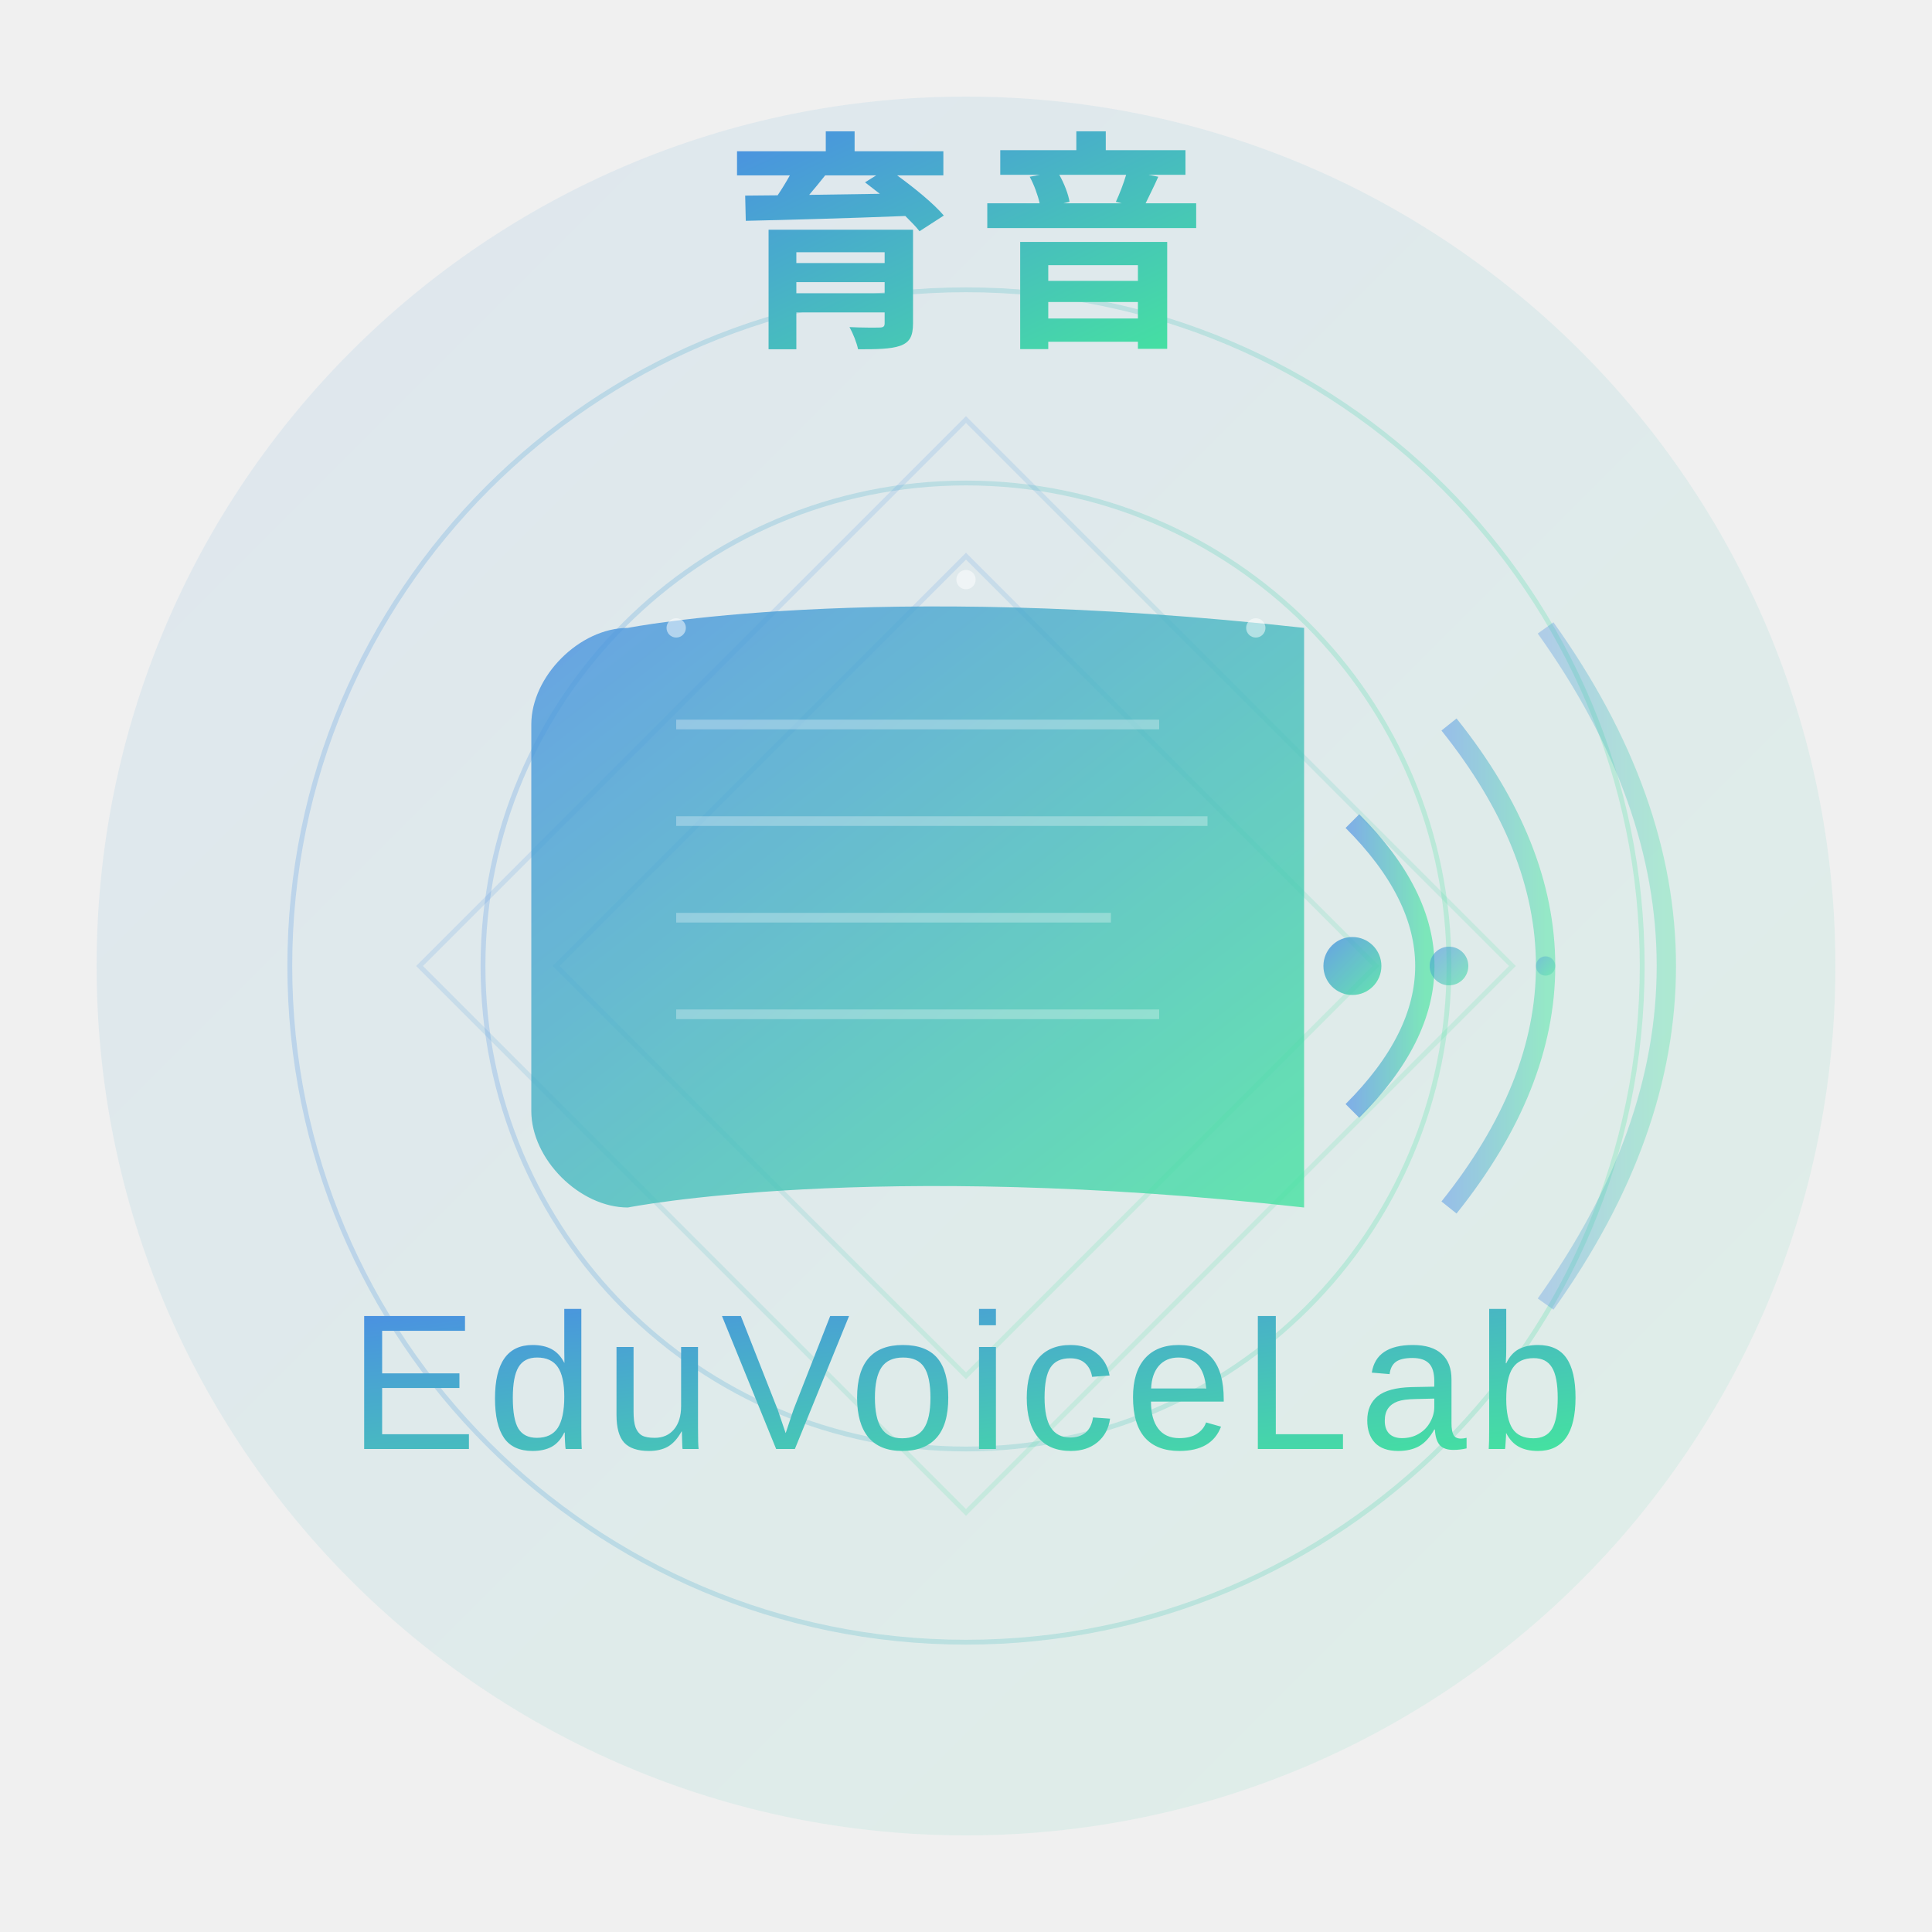
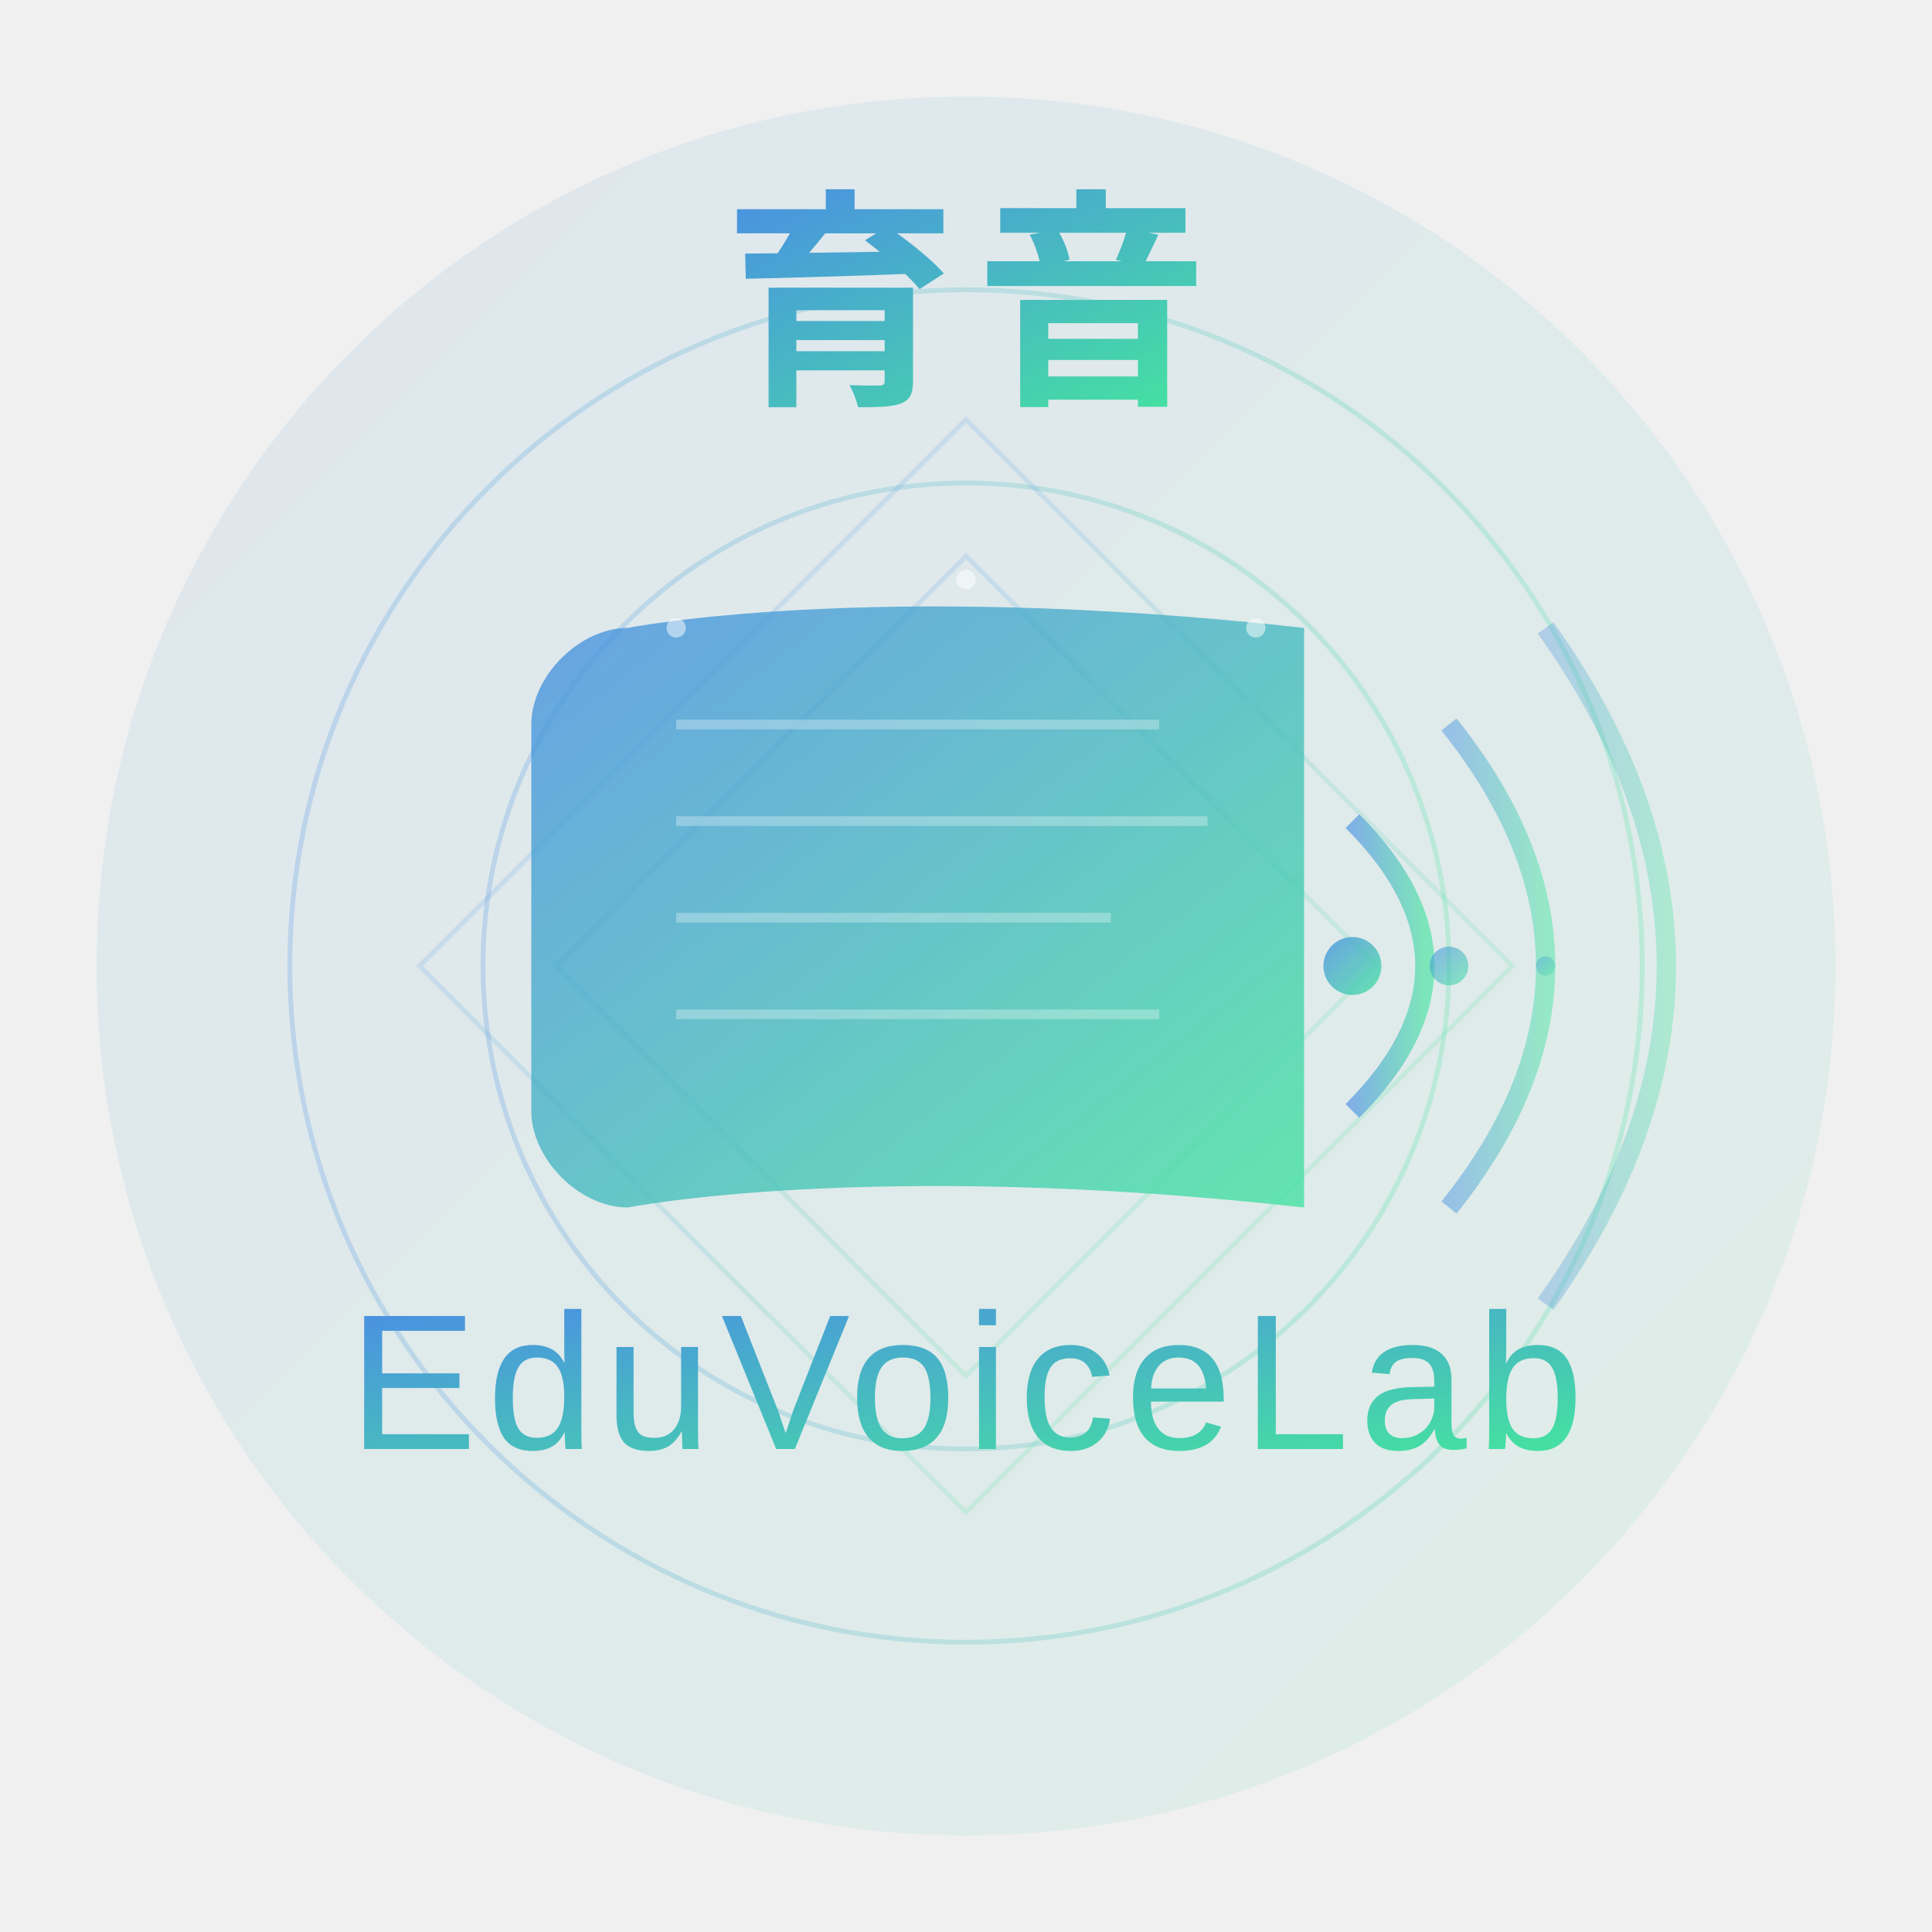
<svg xmlns="http://www.w3.org/2000/svg" width="200" height="200" viewBox="0 0 200 200">
  <defs>
    <linearGradient id="mainGradient" x1="0%" y1="0%" x2="100%" y2="100%">
      <stop offset="0%" style="stop-color:#4A90E2;stop-opacity:1" />
      <stop offset="100%" style="stop-color:#45E2A0;stop-opacity:1" />
    </linearGradient>
    <linearGradient id="waveGradient" x1="0%" y1="0%" x2="100%" y2="0%">
      <stop offset="0%" style="stop-color:#4A90E2;stop-opacity:0.8" />
      <stop offset="100%" style="stop-color:#45E2A0;stop-opacity:0.8" />
    </linearGradient>
  </defs>
  <circle cx="100" cy="100" r="90" fill="url(#mainGradient)" opacity="0.1" />
  <circle cx="100" cy="100" r="70" fill="none" stroke="url(#waveGradient)" stroke-width="0.5" opacity="0.3" />
  <circle cx="100" cy="100" r="50" fill="none" stroke="url(#waveGradient)" stroke-width="0.5" opacity="0.3" />
  <g transform="translate(100 100)">
    <rect x="-40" y="-40" width="80" height="80" fill="none" stroke="url(#waveGradient)" stroke-width="0.5" opacity="0.2" transform="rotate(45)" />
    <rect x="-30" y="-30" width="60" height="60" fill="none" stroke="url(#waveGradient)" stroke-width="0.5" opacity="0.2" transform="rotate(45)" />
  </g>
  <path d="M65 65               C65 65, 90 60, 135 65               L135 125               C90 120, 65 125, 65 125               C60 125, 55 120, 55 115               L55 75               C55 70, 60 65, 65 65 Z" fill="url(#mainGradient)" opacity="0.8" />
  <path d="M70 75 L120 75" stroke="white" stroke-width="1" opacity="0.3" />
  <path d="M70 85 L125 85" stroke="white" stroke-width="1" opacity="0.3" />
  <path d="M70 95 L115 95" stroke="white" stroke-width="1" opacity="0.3" />
  <path d="M70 105 L120 105" stroke="white" stroke-width="1" opacity="0.3" />
  <g stroke="url(#waveGradient)" stroke-width="2" fill="none">
    <path d="M140 85 Q155 100 140 115" opacity="0.8" />
    <path d="M150 75 Q170 100 150 125" opacity="0.6" />
    <path d="M160 65 Q185 100 160 135" opacity="0.4" />
  </g>
  <circle cx="140" cy="100" r="3" fill="url(#mainGradient)" opacity="0.8" />
  <circle cx="150" cy="100" r="2" fill="url(#mainGradient)" opacity="0.6" />
  <circle cx="160" cy="100" r="1" fill="url(#mainGradient)" opacity="0.4" />
  <circle cx="70" cy="65" r="1" fill="white" opacity="0.5" />
  <circle cx="130" cy="65" r="1" fill="white" opacity="0.5" />
  <circle cx="100" cy="60" r="1" fill="white" opacity="0.5" />
-   <text x="100" y="34" font-family="'Source Han Sans','Source Han Serif','Noto Sans SC','Microsoft YaHei',Arial,sans-serif" font-size="24" fill="url(#mainGradient)" text-anchor="middle" font-weight="800" letter-spacing="2">
+   <text x="100" y="40" font-family="'Source Han Sans','Source Han Serif','Noto Sans SC','Microsoft YaHei',Arial,sans-serif" font-size="24" fill="url(#mainGradient)" text-anchor="middle" font-weight="800" letter-spacing="2">
        育音
    </text>
  <text x="100" y="150" font-family="'Signika Negative', 'Segoe UI', Arial, sans-serif" font-size="20" fill="url(#mainGradient)" text-anchor="middle" font-weight="400" letter-spacing="1">
        EduVoiceLab
    </text>
</svg>
